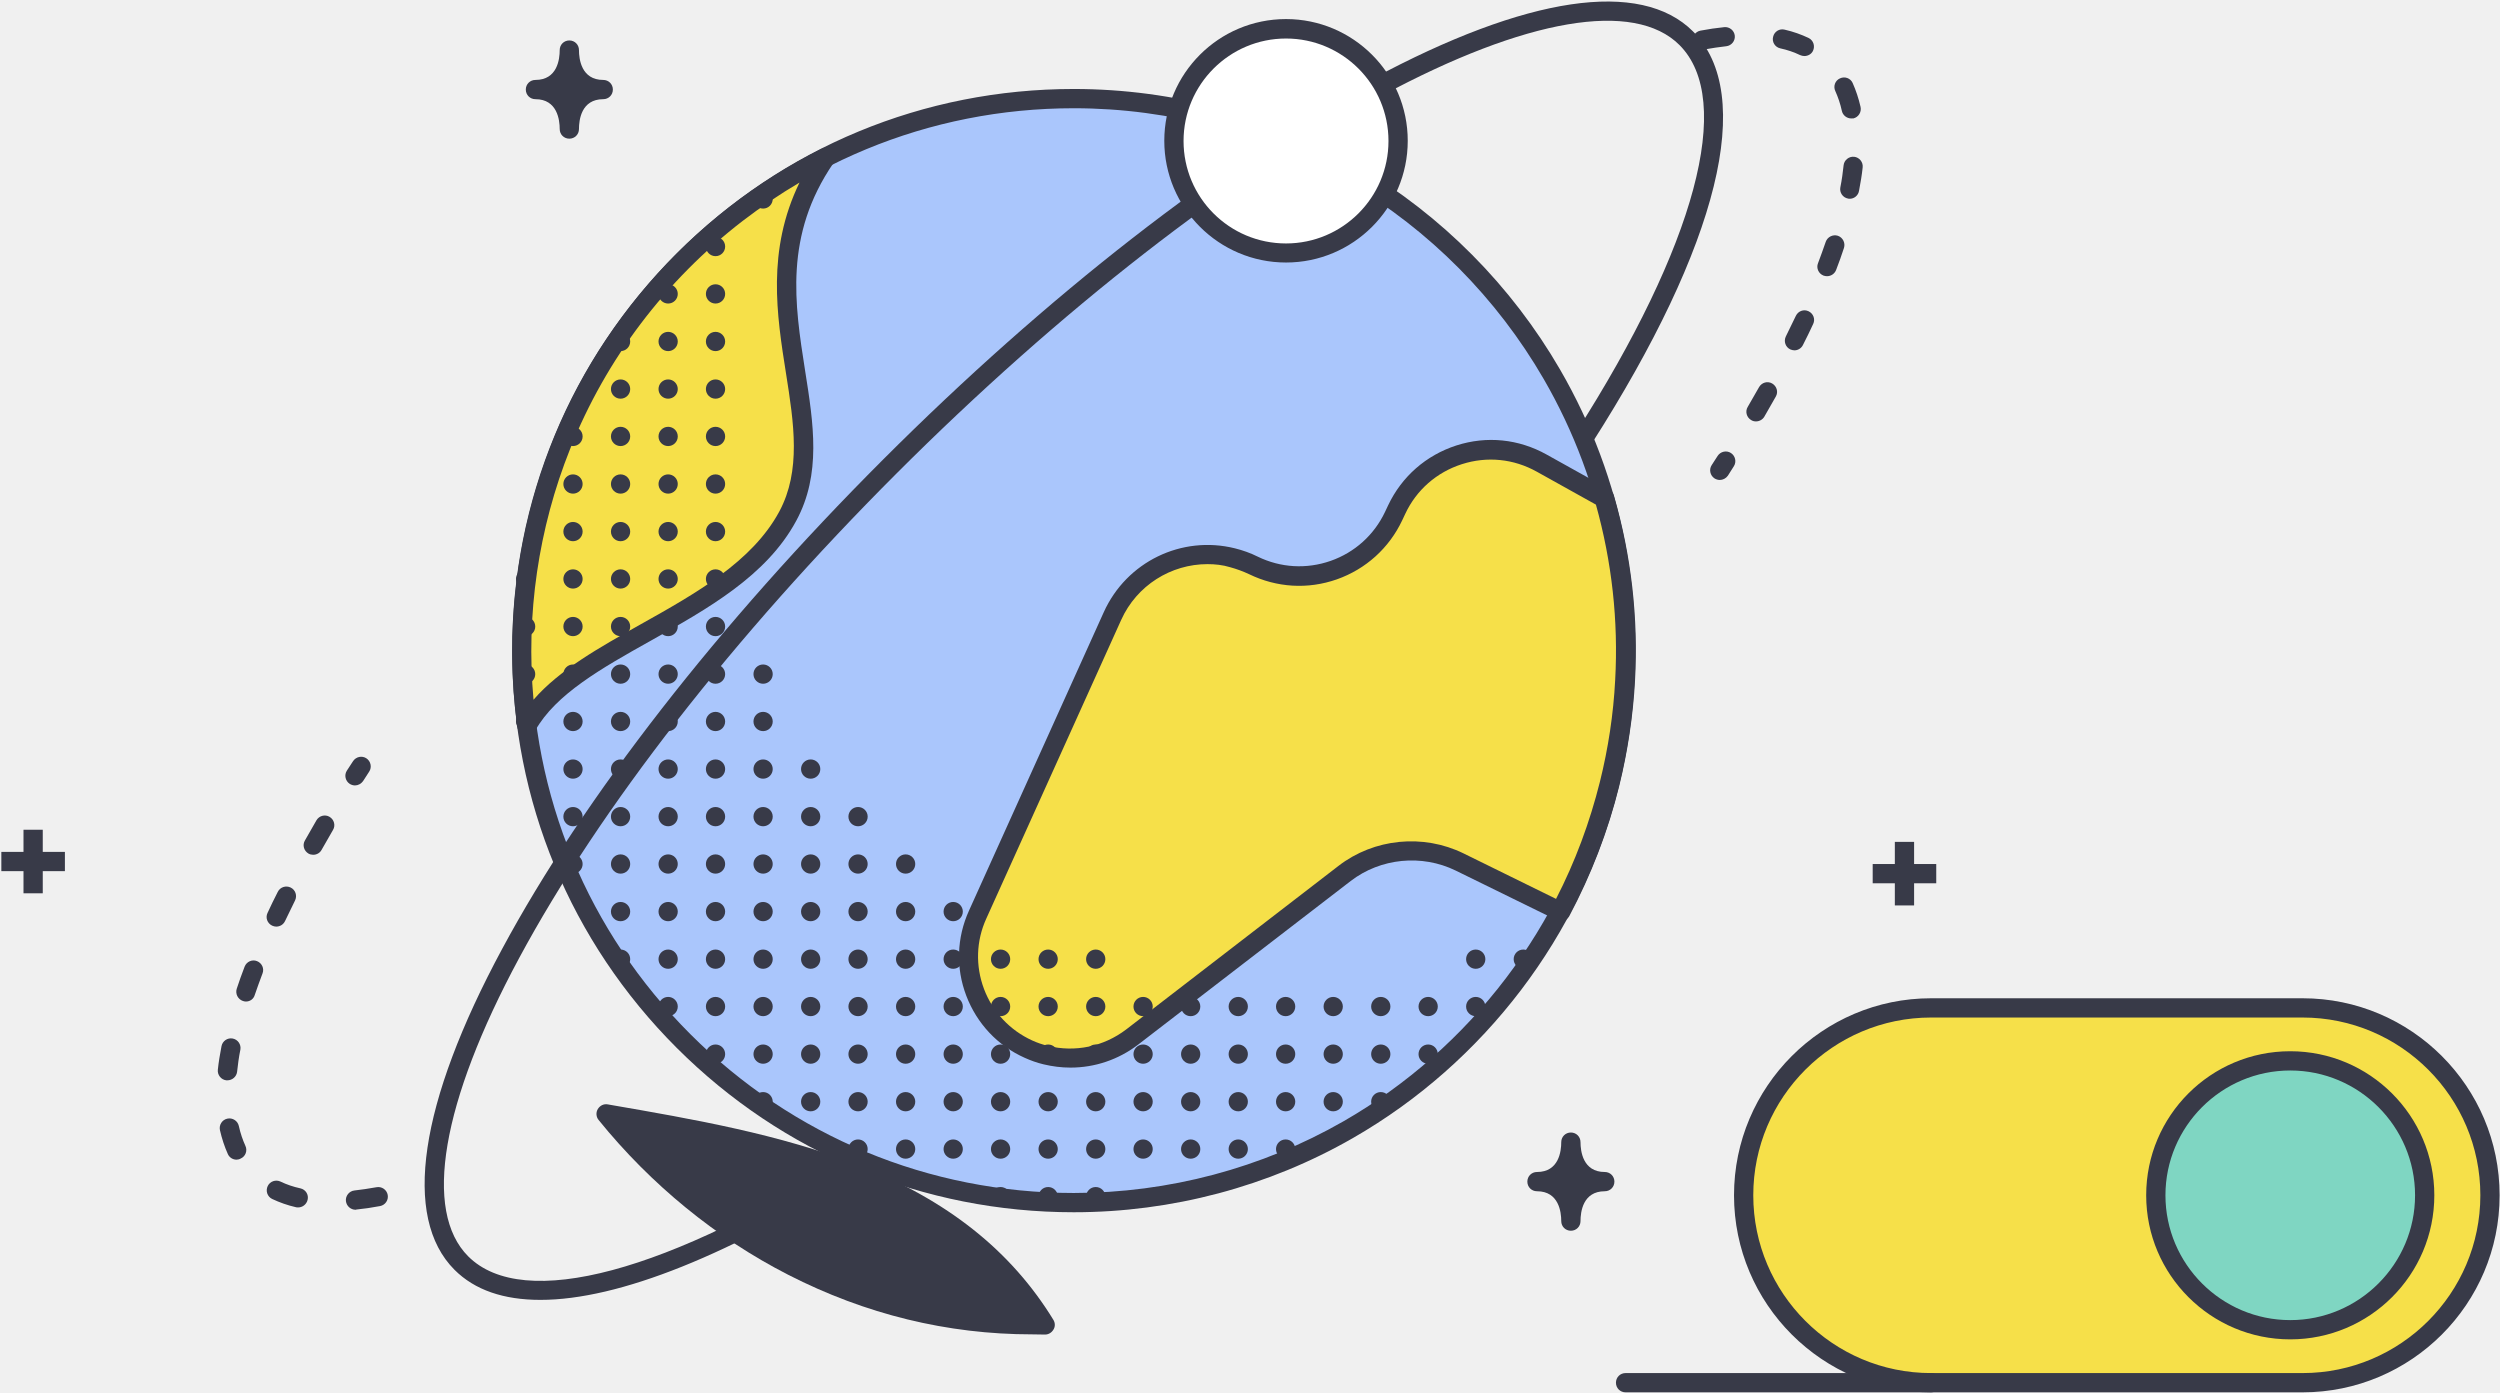
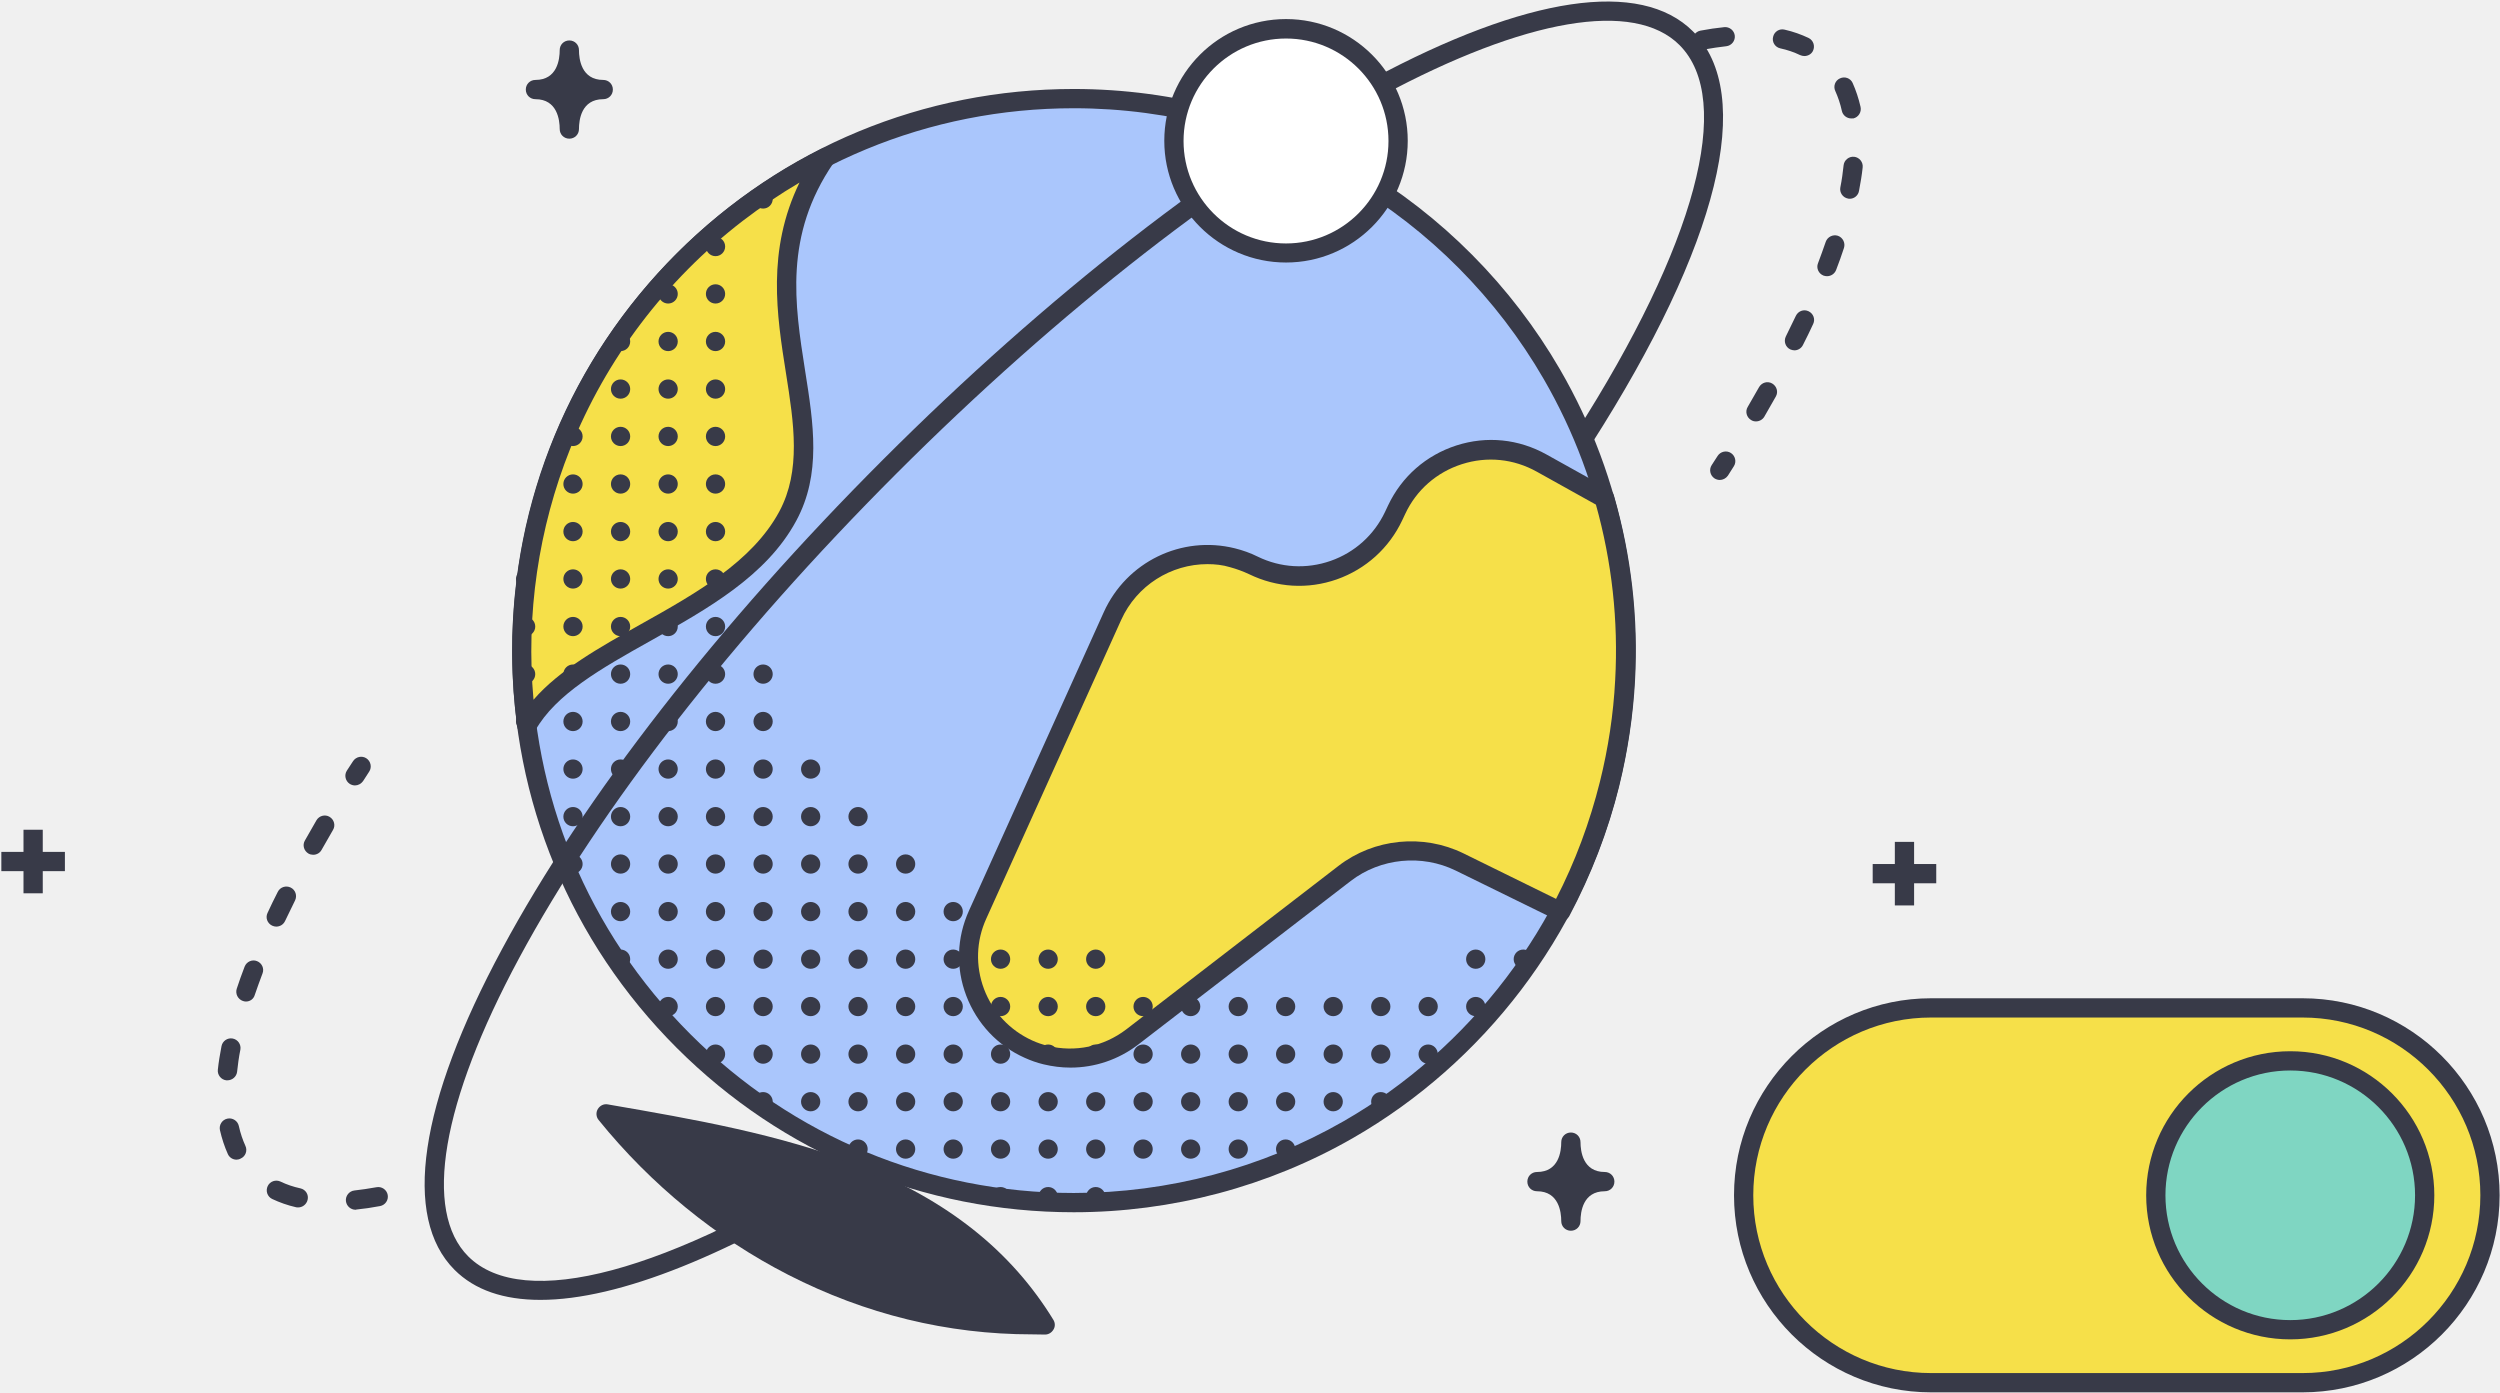
<svg xmlns="http://www.w3.org/2000/svg" width="1298px" height="723px" viewBox="0 0 1298 723" version="1.1">
  <g id="Page-1" stroke="none" stroke-width="1" fill="none" fill-rule="evenodd">
    <g id="networking" transform="translate(-365, -194)">
      <g id="Group" transform="translate(257, 163)">
        <path d="M1400.8,0.1 L887.8,0.1 C885.2,0.1 883,2.1 882.8,4.7 C882.6,7.3 884.4,9.6 886.9,10.1 C955.9,22.2 999,44.3 1026.4,81.6 C1051.9,116.3 1062.1,161.1 1075.1,217.7 C1080.1,239.8 1085.4,262.6 1092,287.3 C1098.5,311.4 1105.5,333.6 1113.2,355 C1124.4,385.9 1141.3,411.8 1164.8,434.3 C1183,451.8 1204.7,466.9 1235.2,483.3 C1247,489.7 1258.9,495.7 1270.5,501.4 C1337.7,535 1395.8,564.1 1395.8,651.5 C1395.8,654.3 1398,656.5 1400.8,656.5 C1403.6,656.5 1405.8,654.3 1405.8,651.5 L1405.8,5.1 C1405.8,2.4 1403.6,0.1 1400.8,0.1 Z" id="Path" fill-rule="nonzero" />
        <path d="M670.1,747.1 C668.7,743.6 667.3,740.1 665.7,736.8 C662.5,729.7 658.8,722.9 654.9,716.4 C632.9,680.4 599.7,654 553.3,635.8 C512.9,619.9 468,612.1 424.6,604.6 L423.5,604.4 C403.1,600.9 382,597.2 362.3,592.7 C320.2,583.1 292.7,571.3 273.3,554.4 C249.6,533.9 238.1,505.1 238.1,466.5 C238.1,410.2 222.8,365.9 191.5,331 C164.2,300.7 128.5,281.6 96.9,264.7 C50.4,239.9 10.1,218.4 10.1,170 C10.1,167.2 7.9,165 5.1,165 C2.3,165 0.1,167.2 0.1,170 L0.1,748.9 C0.1,751.7 2.3,753.9 5.1,753.9 L665.4,753.9 C667.1,753.9 668.6,753.1 669.5,751.7 C670.5,750.3 670.7,748.6 670.1,747.1 Z" id="Path" fill-rule="nonzero" />
        <path d="M655,716.4 C633,680.4 599.8,654 553.4,635.8 C513,619.9 468.1,612.1 424.7,604.6 L423.6,604.4 C421.5,604 419.5,605 418.4,606.8 C417.3,608.6 417.5,610.9 418.8,612.5 C445.9,646 479.9,673.8 517.3,692.9 C557.4,713.4 599.9,723.8 643.8,723.8 C645,723.8 647.6,723.9 650.5,723.9 L650.6,723.9 C652.4,723.9 654,722.9 654.9,721.4 C655.9,719.9 655.9,718 655,716.4 Z" id="Path" fill="#383A48" fill-rule="nonzero" />
        <g transform="translate(373, 77)" fill-rule="nonzero">
          <g>
            <path d="M579.1,291.8 C579.1,316.1 576.1,339.7 570.4,362.3 C551.2,438.4 501.4,502.5 435,540.6 C393,564.7 344.4,578.4 292.6,578.4 C134.3,578.4 6,450.1 6,291.8 C6,133.5 134.3,5.2 292.6,5.2 C398.6,5.2 491.2,62.8 540.8,148.4 C556.6,175.7 568,205.8 574.1,237.8 C577.3,255.3 579.1,273.3 579.1,291.8 Z" id="Path" fill="#AAC6FC" />
            <path d="M292.5,583.4 C214.6,583.4 141.4,553.1 86.3,498 C31.2,442.9 0.9,369.7 0.9,291.8 C0.9,213.9 31.2,140.7 86.3,85.6 C141.4,30.5 214.6,0.2 292.5,0.2 C344.6,0.2 395.7,14.1 440.3,40.4 C483.6,65.9 519.8,102.4 545,145.9 C561.4,174.2 572.8,204.8 578.9,236.8 C582.3,254.8 584.1,273.3 584.1,291.8 C584.1,316.1 581.1,340.2 575.2,363.5 C556,439.6 505.7,505.7 437.4,544.9 C393.5,570.1 343.4,583.4 292.5,583.4 Z M292.5,10.2 C217.3,10.2 146.6,39.5 93.4,92.7 C40.2,145.9 10.9,216.6 10.9,291.8 C10.9,367 40.2,437.7 93.4,490.9 C146.6,544.1 217.3,573.4 292.5,573.4 C341.7,573.4 390.1,560.5 432.5,536.2 C498.5,498.3 547,434.5 565.6,361 C571.3,338.5 574.2,315.2 574.2,291.7 C574.2,273.9 572.5,256 569.2,238.6 C563.3,207.6 552.3,178.1 536.5,150.8 C512.2,108.8 477.2,73.5 435.4,48.9 C392.1,23.6 342.8,10.2 292.5,10.2 Z" id="Shape" fill="#383A48" />
          </g>
          <g transform="translate(232, 182)">
            <path d="M338.6,178.9 C332.7,202.5 324.1,224.7 313.1,245.2 L260.7,219.5 C241.3,210 218.1,212.3 201,225.5 L90.8,310.4 C77.9,320.3 61.3,323.7 45.9,319.8 C42.8,319 39.8,318 36.9,316.7 C10.3,304.7 -1.5,273.4 10.5,246.9 L80.5,91.9 C91.5,67.6 118,55.4 142.8,61.6 C146.4,62.5 150.1,63.8 153.6,65.5 C180.7,78.8 213.5,67.3 226.4,40 L228,36.6 C241.4,8.3 276,-2.8 303.3,12.4 L335.8,30.5 C344.5,60.8 348.4,92.7 346.6,125.3 C345.7,143 343.1,160.9 338.6,178.9 Z" id="Path" fill="#F6E049" />
            <path d="M58.8,326.3 C54.1,326.3 49.4,325.7 44.8,324.6 C41.4,323.8 38.1,322.6 35,321.2 C20.9,314.9 10.2,303.4 4.7,289 C-0.8,274.6 -0.3,258.9 6.1,244.8 L76.1,89.8 C87.9,63.7 116.5,49.8 144.2,56.7 C148.2,57.7 152.2,59.1 156,61 C167.9,66.8 181.3,67.6 193.9,63.2 C206.4,58.8 216.4,49.8 222.1,37.8 L223.7,34.4 C230.8,19.4 243.4,8.4 259.1,3.3 C274.9,-1.8 291.5,-0.1 306,8 L338.5,26.1 C339.7,26.7 340.5,27.8 340.9,29.1 C350,60.5 353.7,92.9 351.9,125.5 C350.9,143.8 348.1,162.2 343.7,180.1 L343.7,180.1 C337.9,203.6 329.1,226.3 317.8,247.6 C316.5,250 313.6,250.9 311.2,249.7 L258.8,224 C241.2,215.4 219.8,217.5 204.3,229.4 L94,314.3 C83.7,322.2 71.4,326.3 58.8,326.3 Z M129.9,64.9 C111,64.9 93.2,75.9 85.1,93.9 L15.1,248.9 C9.8,260.5 9.4,273.5 13.9,285.5 C18.4,297.4 27.3,306.9 38.9,312.2 C41.5,313.4 44.2,314.3 47,315 C61.2,318.5 76,315.4 87.7,306.5 L197.9,221.6 C216.4,207.3 241.9,204.8 262.9,215.1 L310.9,238.7 C320.8,219.5 328.4,199 333.7,177.8 C338,160.5 340.7,142.7 341.6,125.1 C343.3,94.3 339.9,63.7 331.6,34 L300.9,16.9 C288.9,10.2 275.1,8.8 262,13 C248.9,17.2 238.4,26.4 232.6,38.8 L231,42.2 C224.2,56.6 212.1,67.5 197.1,72.8 C182,78.1 165.9,77.1 151.5,70.1 C148.3,68.6 145,67.4 141.7,66.5 C137.8,65.3 133.8,64.9 129.9,64.9 Z" id="Shape" fill="#383A48" />
          </g>
          <g transform="translate(0, 30)">
            <path d="M117.6,34.7 C33.3,99.7 -4.9,202.3 8.5,300.7 C32.4,258.1 116.1,243.6 144,191.8 C171.9,140 115.7,75.7 163.6,5.7 C147.6,13.8 132.2,23.5 117.6,34.7 Z" id="Path" fill="#F6E049" />
            <path d="M8.5,305.8 C8.2,305.8 7.9,305.8 7.6,305.7 C5.5,305.3 3.9,303.6 3.6,301.5 C-3.2,251.5 3.1,200.3 21.8,153.4 C41.1,105.1 73.2,62.7 114.6,30.8 L114.6,30.8 C129.2,19.5 145,9.6 161.3,1.4 C163.3,0.4 165.8,0.9 167.3,2.6 C168.8,4.3 169,6.8 167.7,8.7 C142,46.3 147.6,81.9 153,116.4 C157.4,144.1 161.5,170.2 148.4,194.4 C133,223 102.4,240.1 72.8,256.7 C47.4,270.9 23.5,284.4 12.9,303.3 C11.9,304.8 10.2,305.8 8.5,305.8 Z M150.1,18.8 C139.9,24.8 130,31.5 120.6,38.7 L120.6,38.7 C80.6,69.5 49.6,110.4 31,157.1 C14.5,198.4 8,243.1 12,287.3 C25.4,271.8 46.2,260.2 67.9,248 C96.3,232.1 125.6,215.6 139.6,189.6 C151,168.4 147.2,143.8 143.1,117.9 C138.3,87.6 133,54 150.1,18.8 Z" id="Shape" fill="#383A48" />
          </g>
          <g transform="translate(2, 52)" fill="#383A48" id="Oval">
            <circle cx="523.9" cy="400" r="5" />
            <circle cx="499.2" cy="400" r="5" />
            <circle cx="499.2" cy="424.6" r="5" />
            <circle cx="474.5" cy="424.6" r="5" />
            <circle cx="474.5" cy="449.3" r="5" />
            <circle cx="449.9" cy="424.6" r="5" />
            <circle cx="449.9" cy="449.3" r="5" />
            <circle cx="449.9" cy="474" r="5" />
            <circle cx="425.2" cy="424.6" r="5" />
            <circle cx="425.2" cy="449.3" r="5" />
            <circle cx="425.2" cy="474" r="5" />
            <circle cx="400.5" cy="424.6" r="5" />
            <circle cx="400.5" cy="449.3" r="5" />
            <circle cx="400.5" cy="474" r="5" />
            <circle cx="400.5" cy="498.6" r="5" />
            <circle cx="375.9" cy="424.6" r="5" />
            <circle cx="375.9" cy="449.3" r="5" />
            <circle cx="375.9" cy="474" r="5" />
            <circle cx="375.9" cy="498.6" r="5" />
            <circle cx="351.2" cy="424.6" r="5" />
            <circle cx="351.2" cy="449.3" r="5" />
            <circle cx="351.2" cy="474" r="5" />
            <circle cx="351.2" cy="498.6" r="5" />
            <circle cx="326.5" cy="424.6" r="5" />
            <circle cx="326.5" cy="449.3" r="5" />
            <circle cx="326.5" cy="474" r="5" />
            <circle cx="326.5" cy="498.6" r="5" />
            <circle cx="301.9" cy="400" r="5" />
            <circle cx="301.9" cy="424.6" r="5" />
            <circle cx="301.9" cy="449.3" r="5" />
            <circle cx="301.9" cy="474" r="5" />
            <circle cx="301.9" cy="498.6" r="5" />
            <circle cx="301.9" cy="523.3" r="5" />
            <circle cx="277.2" cy="400" r="5" />
            <circle cx="277.2" cy="424.6" r="5" />
            <circle cx="277.2" cy="449.3" r="5" />
            <circle cx="277.2" cy="474" r="5" />
            <circle cx="277.2" cy="498.6" r="5" />
            <circle cx="277.2" cy="523.3" r="5" />
            <circle cx="252.5" cy="400" r="5" />
            <circle cx="252.5" cy="424.6" r="5" />
            <circle cx="252.5" cy="449.3" r="5" />
            <circle cx="252.5" cy="474" r="5" />
            <circle cx="252.5" cy="498.6" r="5" />
            <circle cx="252.5" cy="523.3" r="5" />
            <circle cx="227.9" cy="375.3" r="5" />
            <circle cx="227.9" cy="400" r="5" />
            <circle cx="227.9" cy="424.6" r="5" />
            <circle cx="227.9" cy="449.3" r="5" />
            <circle cx="227.9" cy="474" r="5" />
            <circle cx="227.9" cy="498.6" r="5" />
            <circle cx="203.2" cy="350.6" r="5" />
            <circle cx="203.2" cy="375.3" r="5" />
            <circle cx="203.2" cy="400" r="5" />
            <circle cx="203.2" cy="424.6" r="5" />
            <circle cx="203.2" cy="449.3" r="5" />
            <circle cx="203.2" cy="474" r="5" />
            <circle cx="203.2" cy="498.6" r="5" />
            <circle cx="178.5" cy="326" r="5" />
            <circle cx="178.5" cy="350.6" r="5" />
            <circle cx="178.5" cy="375.3" r="5" />
            <circle cx="178.5" cy="400" r="5" />
            <circle cx="178.5" cy="424.6" r="5" />
            <circle cx="178.5" cy="449.3" r="5" />
            <circle cx="178.5" cy="474" r="5" />
            <circle cx="178.5" cy="498.6" r="5" />
            <circle cx="153.9" cy="301.3" r="5" />
            <circle cx="153.9" cy="326" r="5" />
            <circle cx="153.9" cy="350.6" r="5" />
            <circle cx="153.9" cy="375.3" r="5" />
            <circle cx="153.9" cy="400" r="5" />
            <circle cx="153.9" cy="424.6" r="5" />
            <circle cx="153.9" cy="449.3" r="5" />
            <circle cx="153.9" cy="474" r="5" />
            <circle cx="129.2" cy="5.3" r="5" />
            <circle cx="129.2" cy="252" r="5" />
            <circle cx="129.2" cy="276.6" r="5" />
            <circle cx="129.2" cy="301.3" r="5" />
            <circle cx="129.2" cy="326" r="5" />
            <circle cx="129.2" cy="350.6" r="5" />
            <circle cx="129.2" cy="375.3" r="5" />
            <circle cx="129.2" cy="400" r="5" />
            <circle cx="129.2" cy="424.6" r="5" />
            <circle cx="129.2" cy="449.3" r="5" />
            <circle cx="129.2" cy="474" r="5" />
            <circle cx="104.5" cy="30" r="5" />
            <circle cx="104.5" cy="54.6" r="5" />
            <circle cx="104.5" cy="79.3" r="5" />
            <circle cx="104.5" cy="104" r="5" />
            <circle cx="104.5" cy="128.6" r="5" />
            <circle cx="104.5" cy="153.3" r="5" />
            <circle cx="104.5" cy="178" r="5" />
            <circle cx="104.5" cy="202.6" r="5" />
            <circle cx="104.5" cy="227.3" r="5" />
            <circle cx="104.5" cy="252" r="5" />
            <circle cx="104.5" cy="276.6" r="5" />
            <circle cx="104.5" cy="301.3" r="5" />
            <circle cx="104.5" cy="326" r="5" />
            <circle cx="104.5" cy="350.6" r="5" />
            <circle cx="104.5" cy="375.3" r="5" />
            <circle cx="104.5" cy="400" r="5" />
            <circle cx="104.5" cy="424.6" r="5" />
            <circle cx="104.5" cy="449.3" r="5" />
            <circle cx="79.9" cy="54.6" r="5" />
            <circle cx="79.9" cy="79.3" r="5" />
            <circle cx="79.9" cy="104" r="5" />
            <circle cx="79.9" cy="128.6" r="5" />
            <circle cx="79.9" cy="153.3" r="5" />
            <circle cx="79.9" cy="178" r="5" />
            <circle cx="79.9" cy="202.6" r="5" />
            <circle cx="79.9" cy="227.3" r="5" />
            <circle cx="79.9" cy="252" r="5" />
            <circle cx="79.9" cy="276.6" r="5" />
            <circle cx="79.9" cy="301.3" r="5" />
            <circle cx="79.9" cy="326" r="5" />
            <circle cx="79.9" cy="350.6" r="5" />
            <circle cx="79.9" cy="375.3" r="5" />
            <circle cx="79.9" cy="400" r="5" />
            <circle cx="79.9" cy="424.6" r="5" />
            <circle cx="55.2" cy="79.3" r="5" />
            <circle cx="55.2" cy="104" r="5" />
            <circle cx="55.2" cy="128.6" r="5" />
            <circle cx="55.2" cy="153.3" r="5" />
            <circle cx="55.2" cy="178" r="5" />
            <circle cx="55.2" cy="202.6" r="5" />
            <circle cx="55.2" cy="227.3" r="5" />
            <circle cx="55.2" cy="252" r="5" />
            <circle cx="55.2" cy="276.6" r="5" />
            <circle cx="55.2" cy="301.3" r="5" />
            <circle cx="55.2" cy="326" r="5" />
            <circle cx="55.2" cy="350.6" r="5" />
            <circle cx="55.2" cy="375.3" r="5" />
            <circle cx="55.2" cy="400" r="5" />
            <circle cx="30.5" cy="128.6" r="5" />
            <circle cx="30.5" cy="153.3" r="5" />
            <circle cx="30.5" cy="178" r="5" />
            <circle cx="30.5" cy="202.6" r="5" />
            <circle cx="30.5" cy="227.3" r="5" />
            <circle cx="30.5" cy="252" r="5" />
            <circle cx="30.5" cy="276.6" r="5" />
            <circle cx="30.5" cy="301.3" r="5" />
            <circle cx="30.5" cy="326" r="5" />
            <circle cx="30.5" cy="350.6" r="5" />
            <circle cx="5.9" cy="202.6" r="5" />
            <circle cx="5.9" cy="227.3" r="5" />
            <circle cx="5.9" cy="252" r="5" />
            <circle cx="5.9" cy="276.6" r="5" />
          </g>
        </g>
        <path d="M388.6,705.9 C369.5,705.9 354.5,700.8 344,690.3 C316.8,663.1 325.5,603.9 368.7,523.7 C410.9,445.2 481.1,355 566.4,269.7 C651.7,184.4 741.9,114.2 820.4,72 C900.6,28.9 959.8,20.1 987,47.3 C1019.7,80 1000.5,157.9 934.4,261.3 L926,255.9 C988.4,158.3 1008.6,83 980,54.4 C956.5,30.9 900.1,40.5 825.2,80.8 C747.5,122.6 658.1,192.2 573.5,276.8 C488.9,361.4 419.3,450.8 377.5,528.5 C337.2,603.4 327.6,659.8 351.1,683.3 C379.7,711.9 455,691.7 552.6,629.3 L558,637.7 C487.7,682.6 429.1,705.9 388.6,705.9 Z" id="Path" fill="#383A48" fill-rule="nonzero" />
        <path d="M292.6,659.1 C290.1,659.1 287.9,657.2 287.6,654.6 C287.3,651.9 289.3,649.4 292,649.1 C295.7,648.7 299.5,648.1 303.5,647.4 C306.2,646.9 308.8,648.7 309.3,651.4 C309.8,654.1 308,656.7 305.3,657.2 C301.1,658 297,658.6 293,659 C292.9,659.1 292.8,659.1 292.6,659.1 Z M262.8,657.9 C262.4,657.9 262,657.9 261.7,657.8 C257.3,656.8 253.1,655.3 249.3,653.5 C246.8,652.3 245.8,649.3 247,646.8 C248.2,644.3 251.2,643.3 253.7,644.5 C256.8,646 260.3,647.2 264,648 C266.7,648.6 268.4,651.3 267.7,654 C267.1,656.4 265,657.9 262.8,657.9 Z M230.8,633.1 C228.9,633.1 227.1,632 226.3,630.2 C224.6,626.4 223.2,622.2 222.2,617.8 C221.6,615.1 223.3,612.4 226,611.8 C228.7,611.2 231.4,612.9 232,615.6 C232.8,619.3 234,622.8 235.4,625.9 C236.6,628.4 235.5,631.4 233,632.5 C232.3,632.9 231.5,633.1 230.8,633.1 Z M226.1,591.9 C225.9,591.9 225.7,591.9 225.5,591.9 C222.8,591.6 220.8,589.1 221.1,586.4 C221.5,582.5 222.2,578.4 223,574.2 C223.5,571.5 226.1,569.7 228.8,570.2 C231.5,570.7 233.3,573.3 232.8,576 C232,579.9 231.5,583.8 231.1,587.5 C230.8,590 228.6,591.9 226.1,591.9 Z M235.7,551 C235.2,551 234.6,550.9 234.1,550.7 C231.5,549.8 230.1,547 230.9,544.4 C232.1,540.7 233.5,536.8 235,532.9 C236,530.3 238.9,529 241.4,530 C244,531 245.3,533.9 244.3,536.4 C242.9,540.2 241.5,543.9 240.3,547.5 C239.7,549.7 237.8,551 235.7,551 Z M251.4,512.1 C250.7,512.1 250,511.9 249.3,511.6 C246.8,510.4 245.7,507.5 246.9,505 C248.6,501.4 250.3,497.7 252.2,494.1 C253.4,491.6 256.4,490.6 258.9,491.8 C261.4,493 262.4,496 261.2,498.5 C259.4,502.1 257.7,505.7 256,509.2 C255.1,511.1 253.3,512.1 251.4,512.1 Z M270.6,474.8 C269.8,474.8 268.9,474.6 268.2,474.2 C265.8,472.8 264.9,469.8 266.3,467.4 C268.2,464 270.2,460.5 272.3,456.9 C273.7,454.5 276.8,453.7 279.1,455.1 C281.5,456.5 282.3,459.6 280.9,461.9 C278.9,465.4 276.9,468.9 275,472.2 C274.1,473.9 272.4,474.8 270.6,474.8 Z M292.3,438.8 C291.4,438.8 290.4,438.5 289.6,438 C287.3,436.5 286.6,433.4 288.1,431.1 C289.1,429.5 290.2,427.8 291.3,426.2 C292.8,423.9 295.9,423.2 298.2,424.7 C300.5,426.2 301.2,429.3 299.7,431.6 C298.7,433.2 297.6,434.8 296.6,436.4 C295.5,438 293.9,438.8 292.3,438.8 Z" id="Shape" fill="#383A48" fill-rule="nonzero" />
        <path d="M1000.9,280.2 C1000,280.2 999,279.9 998.2,279.4 C995.9,277.9 995.2,274.8 996.7,272.5 C997.7,270.9 998.8,269.3 999.8,267.7 C1001.3,265.4 1004.4,264.7 1006.7,266.2 C1009,267.7 1009.7,270.8 1008.2,273.1 C1007.2,274.7 1006.1,276.4 1005.1,278 C1004.1,279.4 1002.5,280.2 1000.9,280.2 Z M1019.7,249.8 C1018.8,249.8 1018,249.6 1017.2,249.1 C1014.8,247.7 1014,244.6 1015.4,242.3 C1017.4,238.8 1019.4,235.4 1021.3,232 C1022.7,229.6 1025.7,228.7 1028.1,230.1 C1030.5,231.5 1031.4,234.5 1030,236.9 C1028.1,240.3 1026,243.9 1024,247.4 C1023.1,248.9 1021.4,249.8 1019.7,249.8 Z M1039.7,212.9 C1039,212.9 1038.2,212.7 1037.5,212.4 C1035,211.2 1034,208.2 1035.2,205.7 C1037,202.1 1038.7,198.5 1040.4,195 C1041.6,192.5 1044.5,191.4 1047,192.6 C1049.5,193.8 1050.6,196.7 1049.4,199.2 C1047.7,202.8 1046,206.5 1044.1,210.1 C1043.3,211.8 1041.5,212.9 1039.7,212.9 Z M1056.6,174.4 C1056,174.4 1055.4,174.3 1054.8,174.1 C1052.2,173.1 1050.9,170.2 1051.9,167.7 C1053.3,163.9 1054.7,160.2 1055.9,156.6 C1056.8,154 1059.6,152.6 1062.2,153.4 C1064.8,154.3 1066.2,157.1 1065.4,159.7 C1064.2,163.4 1062.8,167.3 1061.3,171.2 C1060.5,173.2 1058.6,174.4 1056.6,174.4 Z M1068.4,134.2 C1068.1,134.2 1067.8,134.2 1067.5,134.1 C1064.8,133.6 1063,131 1063.5,128.3 C1064.3,124.4 1064.8,120.5 1065.2,116.8 C1065.5,114.1 1068,112.1 1070.7,112.4 C1073.4,112.7 1075.4,115.2 1075.1,117.9 C1074.7,121.8 1074,125.9 1073.2,130.1 C1072.8,132.5 1070.7,134.2 1068.4,134.2 Z M1069.2,92.5 C1066.9,92.5 1064.8,90.9 1064.3,88.6 C1063.5,84.9 1062.3,81.4 1060.9,78.3 C1059.7,75.8 1060.8,72.8 1063.3,71.7 C1065.8,70.5 1068.8,71.6 1069.9,74.1 C1071.6,77.9 1073,82.1 1074,86.5 C1074.6,89.2 1072.9,91.9 1070.2,92.5 C1069.9,92.4 1069.6,92.5 1069.2,92.5 Z M1044.8,60.1 C1044.1,60.1 1043.3,59.9 1042.6,59.6 C1039.5,58.1 1036,56.9 1032.3,56.1 C1029.6,55.5 1027.9,52.8 1028.6,50.1 C1029.2,47.4 1031.9,45.7 1034.6,46.4 C1039,47.4 1043.2,48.9 1047,50.7 C1049.5,51.9 1050.5,54.9 1049.3,57.4 C1048.5,59.1 1046.7,60.1 1044.8,60.1 Z M991.8,56.8 C989.4,56.8 987.3,55.1 986.9,52.7 C986.4,50 988.2,47.4 990.9,46.9 C995.1,46.1 999.2,45.5 1003.2,45.1 C1005.9,44.8 1008.4,46.8 1008.7,49.5 C1009,52.2 1007,54.7 1004.3,55 C1000.6,55.4 996.8,56 992.8,56.7 C992.4,56.8 992.1,56.8 991.8,56.8 Z" id="Shape" fill="#383A48" fill-rule="nonzero" />
        <g transform="translate(708, 36)" fill-rule="nonzero">
          <circle id="Oval" fill="#FFFFFF" transform="translate(67.68801, 68.23344) rotate(-80.00828) translate(-67.68801, -68.23344) " cx="67.688" cy="68.233" r="58.198" />
          <path d="M67.7,131.3 C32.9,131.3 4.5,103 4.5,68.1 C4.5,33.2 32.8,4.9 67.7,4.9 C102.5,4.9 130.9,33.2 130.9,68.1 C130.9,103 102.5,131.3 67.7,131.3 Z M67.7,15 C38.4,15 14.5,38.8 14.5,68.2 C14.5,97.6 38.3,121.4 67.7,121.4 C97,121.4 120.9,97.6 120.9,68.2 C120.9,38.8 97,15 67.7,15 Z" id="Shape" fill="#383A48" />
        </g>
        <g transform="translate(1008, 549)" fill-rule="nonzero">
          <path d="M102.7,5.3 L295.6,5.3 C349.3,5.3 392.9,48.9 392.9,102.6 L392.9,102.6 C392.9,156.3 349.3,199.9 295.6,199.9 L102.7,199.9 C49,199.9 5.4,156.3 5.4,102.6 L5.4,102.6 C5.4,48.9 48.9,5.3 102.7,5.3 Z" id="Path" fill="#F6E049" />
          <path d="M295.5,204.9 L102.6,204.9 C46.2,204.9 0.3,159 0.3,102.6 C0.3,46.2 46.2,0.3 102.6,0.3 L295.5,0.3 C351.9,0.3 397.8,46.2 397.8,102.6 C397.8,159 351.9,204.9 295.5,204.9 Z M102.6,10.3 C51.7,10.3 10.3,51.7 10.3,102.6 C10.3,153.5 51.7,194.9 102.6,194.9 L295.5,194.9 C346.4,194.9 387.8,153.5 387.8,102.6 C387.8,51.7 346.4,10.3 295.5,10.3 L102.6,10.3 Z" id="Shape" fill="#383A48" />
          <g transform="translate(214, 27)">
            <circle id="Oval" fill="#7FD6C2" cx="75.1" cy="75.6" r="69.8" />
            <path d="M75.1,150.4 C33.9,150.4 0.3,116.9 0.3,75.6 C0.3,34.3 33.8,0.8 75.1,0.8 C116.3,0.8 149.9,34.3 149.9,75.6 C149.9,116.9 116.3,150.4 75.1,150.4 Z M75.1,10.8 C39.4,10.8 10.3,39.9 10.3,75.6 C10.3,111.3 39.4,140.4 75.1,140.4 C110.8,140.4 139.9,111.3 139.9,75.6 C139.9,39.9 110.8,10.8 75.1,10.8 Z" id="Shape" fill="#383A48" />
          </g>
        </g>
-         <path d="M1110.6,753.9 L952,753.9 C949.2,753.9 947,751.7 947,748.9 C947,746.1 949.2,743.9 952,743.9 L1110.6,743.9 C1113.4,743.9 1115.6,746.1 1115.6,748.9 C1115.6,751.7 1113.4,753.9 1110.6,753.9 Z" id="Path" fill="#383A48" fill-rule="nonzero" />
        <path d="M941.2,639.5 C929.8,639.5 928.6,628.6 928.6,624 C928.6,621.2 926.4,619 923.6,619 C920.8,619 918.6,621.2 918.6,624 C918.6,628.7 917.4,639.5 906,639.5 C903.2,639.5 901,641.7 901,644.5 C901,647.3 903.2,649.5 906,649.5 C917.4,649.5 918.6,660.4 918.6,665 C918.6,667.8 920.8,670 923.6,670 C926.4,670 928.6,667.8 928.6,665 C928.6,660.3 929.8,649.5 941.2,649.5 C944,649.5 946.2,647.3 946.2,644.5 C946.2,641.7 944,639.5 941.2,639.5 Z" id="Path" fill="#383A48" fill-rule="nonzero" />
        <path d="M421.2,72.5 C409.8,72.5 408.6,61.6 408.6,57 C408.6,54.2 406.4,52 403.6,52 C400.8,52 398.6,54.2 398.6,57 C398.6,61.7 397.4,72.5 386,72.5 C383.2,72.5 381,74.7 381,77.5 C381,80.3 383.2,82.5 386,82.5 C397.4,82.5 398.6,93.4 398.6,98 C398.6,100.8 400.8,103 403.6,103 C406.4,103 408.6,100.8 408.6,98 C408.6,93.3 409.8,82.5 421.2,82.5 C424,82.5 426.2,80.3 426.2,77.5 C426.2,74.7 424,72.5 421.2,72.5 Z" id="Path" fill="#383A48" fill-rule="nonzero" />
        <g transform="translate(108, 461)">
          <g transform="translate(0, 12)">
            <line x1="0.7" y1="5.3" x2="33.6" y2="5.3" id="Path" />
            <rect id="Rectangle" fill="#383A48" fill-rule="nonzero" x="0.7" y="0.3" width="33" height="10" />
          </g>
          <g transform="translate(12, 0)">
            <line x1="5.2" y1="33.8" x2="5.2" y2="0.8" id="Path" />
            <rect id="Rectangle" fill="#383A48" fill-rule="nonzero" x="0.2" y="0.8" width="10" height="33" />
          </g>
        </g>
        <g transform="translate(1080, 468)">
          <g transform="translate(0, 11)">
            <line x1="0.3" y1="5.6" x2="33.3" y2="5.6" id="Path" />
            <rect id="Rectangle" fill="#383A48" fill-rule="nonzero" x="0.3" y="0.6" width="33" height="10" />
          </g>
          <g transform="translate(11, 0)">
            <line x1="5.8" y1="33.1" x2="5.8" y2="0.1" id="Path" />
            <rect id="Rectangle" fill="#383A48" fill-rule="nonzero" x="0.8" y="0.1" width="10" height="33" />
          </g>
        </g>
      </g>
    </g>
  </g>
</svg>
